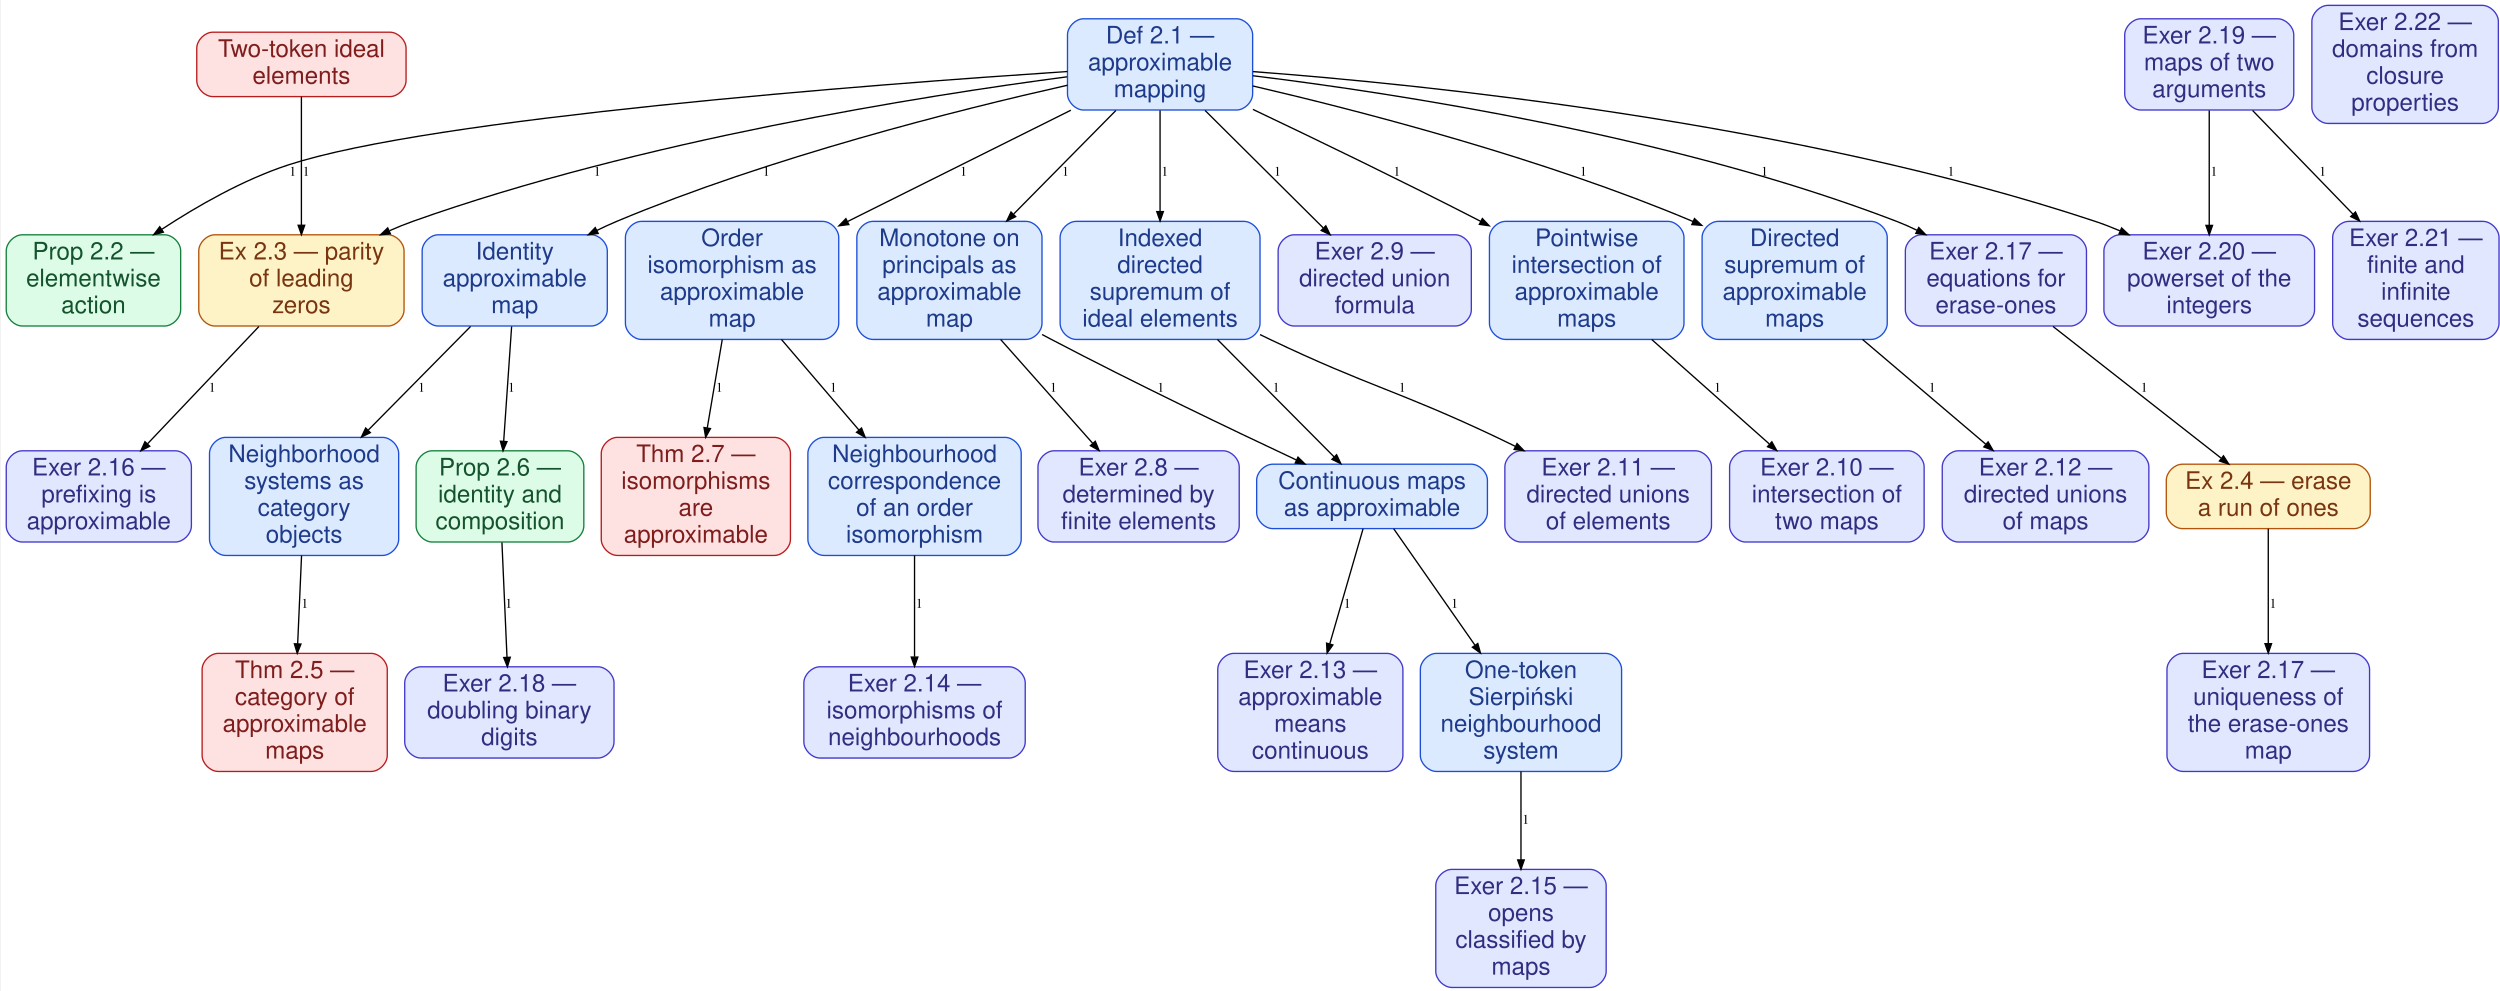
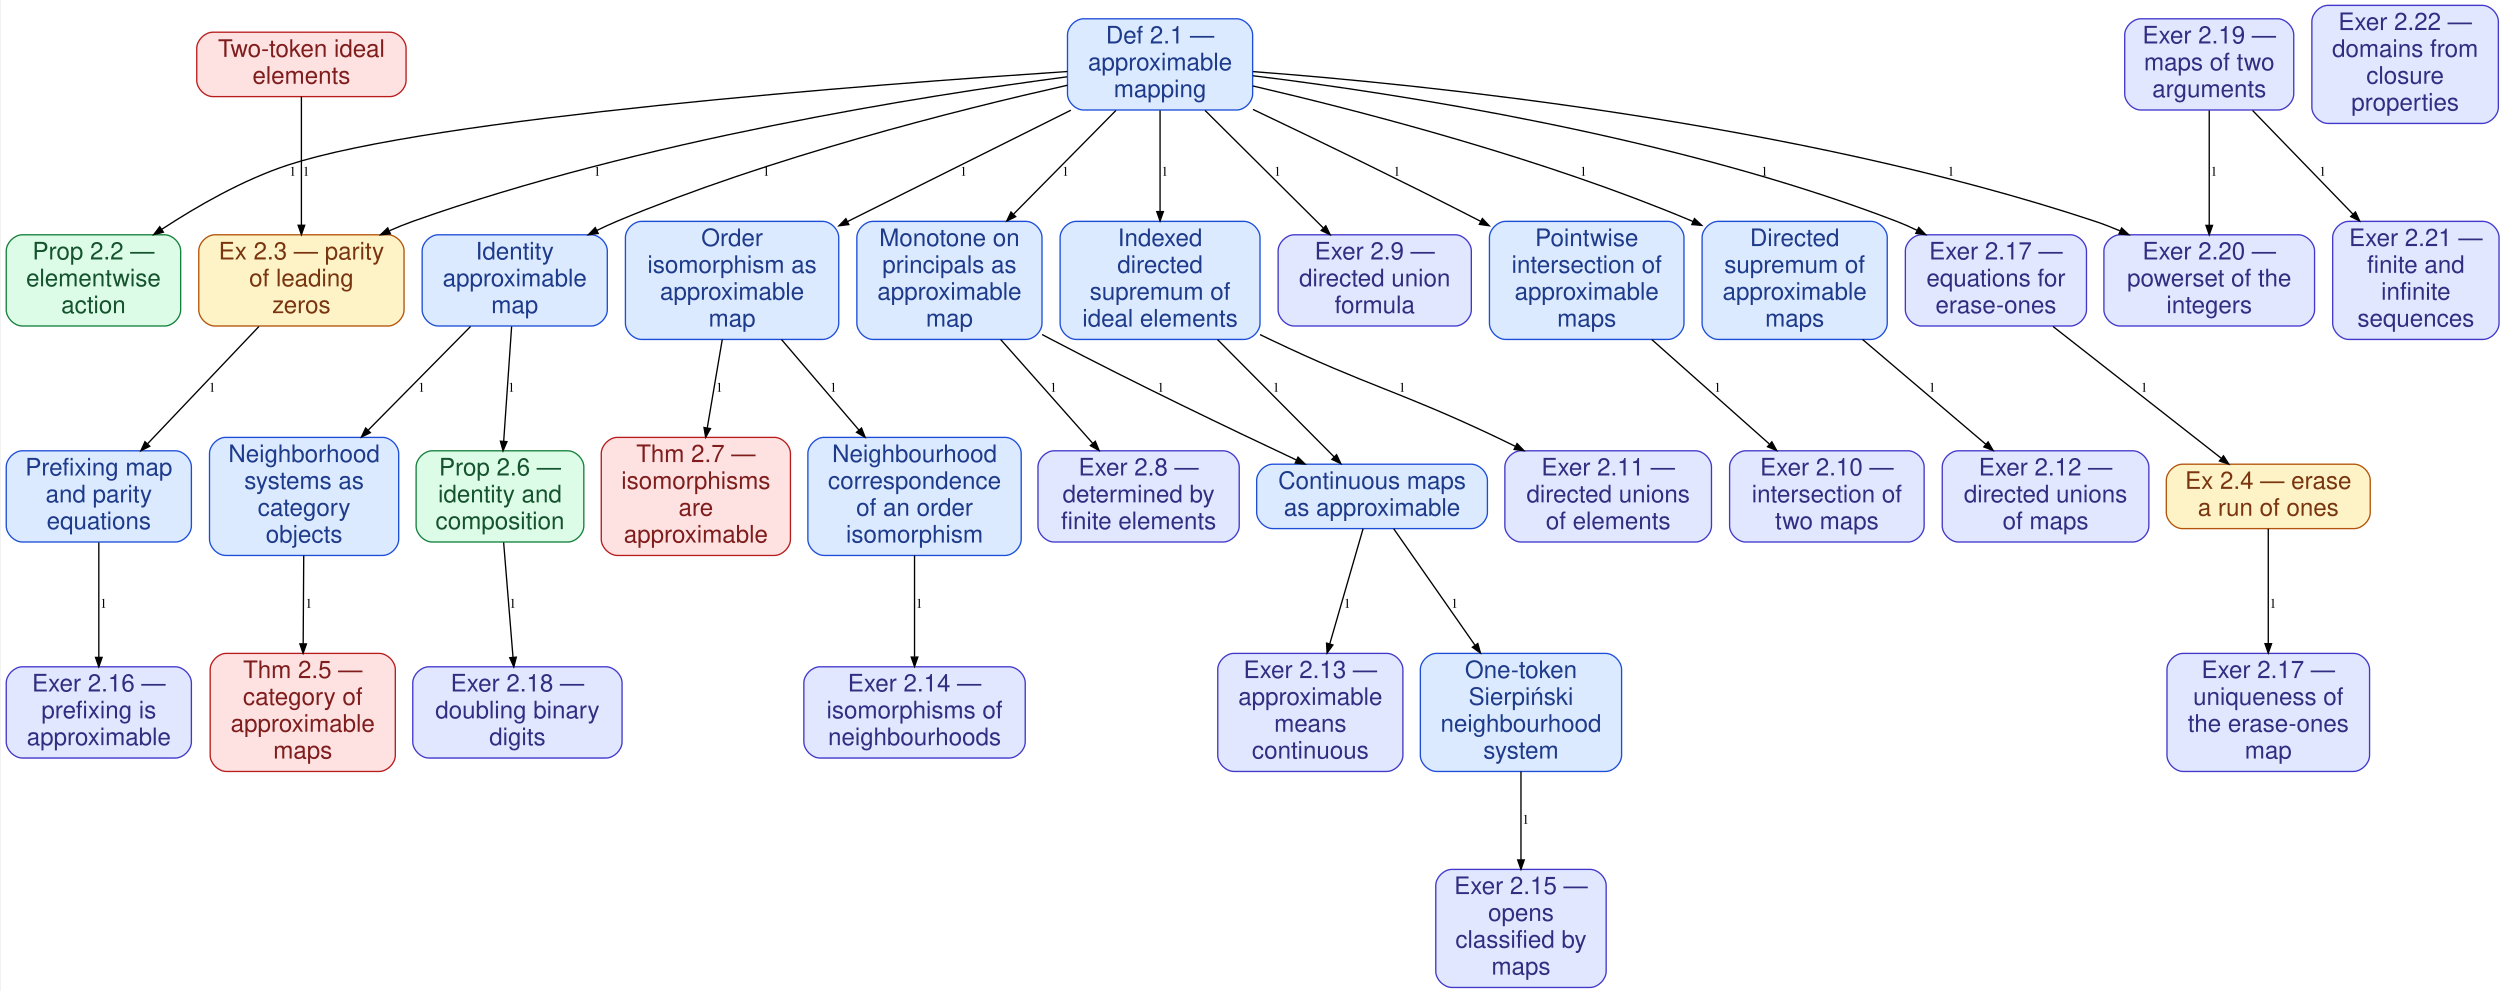
<svg xmlns="http://www.w3.org/2000/svg" width="540pt" height="214pt" viewBox="0.00 0.00 540.00 214.15">
  <g id="graph0" class="graph" transform="scale(0.29 0.29) rotate(0) translate(4 736)">
    <polygon fill="white" stroke="transparent" points="-4,4 -4,-736 1862,-736 1862,4 -4,4" />
    <g id="node1" class="node">
      <path fill="#dbeafe" stroke="#1d4ed8" d="M917,-722C917,-722 803,-722 803,-722 797,-722 791,-716 791,-710 791,-710 791,-666 791,-666 791,-660 797,-654 803,-654 803,-654 917,-654 917,-654 923,-654 929,-660 929,-666 929,-666 929,-710 929,-710 929,-716 923,-722 917,-722" />
      <text text-anchor="middle" x="860" y="-703.6" font-family="Helvetica,sans-Serif" font-size="18.00" fill="#1e3a8a">Def 2.1 —</text>
      <text text-anchor="middle" x="860" y="-683.6" font-family="Helvetica,sans-Serif" font-size="18.00" fill="#1e3a8a">approximable</text>
      <text text-anchor="middle" x="860" y="-663.6" font-family="Helvetica,sans-Serif" font-size="18.00" fill="#1e3a8a">mapping</text>
    </g>
    <g id="node2" class="node">
      <path fill="#dcfce7" stroke="#15803d" d="M118,-561C118,-561 12,-561 12,-561 6,-561 0,-555 0,-549 0,-549 0,-505 0,-505 0,-499 6,-493 12,-493 12,-493 118,-493 118,-493 124,-493 130,-499 130,-505 130,-505 130,-549 130,-549 130,-555 124,-561 118,-561" />
      <text text-anchor="middle" x="65" y="-542.6" font-family="Helvetica,sans-Serif" font-size="18.00" fill="#14532d">Prop 2.2 —</text>
      <text text-anchor="middle" x="65" y="-522.6" font-family="Helvetica,sans-Serif" font-size="18.00" fill="#14532d">elementwise</text>
      <text text-anchor="middle" x="65" y="-502.6" font-family="Helvetica,sans-Serif" font-size="18.00" fill="#14532d">action</text>
    </g>
    <g id="edge2" class="edge">
      <path fill="none" stroke="black" d="M790.92,-682.7C646.4,-673.12 316.68,-648.08 210,-613 176.63,-602.02 142.57,-582.57 115.86,-565.04" />
      <polygon fill="black" stroke="black" points="117.12,-562.94 109.93,-561.11 114.41,-567.02 117.12,-562.94" />
      <text text-anchor="middle" x="213.5" y="-605" font-family="Times,serif" font-size="10.00">1</text>
    </g>
    <g id="node4" class="node">
      <path fill="#fef3c7" stroke="#b45309" d="M284.5,-561C284.5,-561 155.5,-561 155.5,-561 149.5,-561 143.5,-555 143.5,-549 143.5,-549 143.5,-505 143.5,-505 143.5,-499 149.5,-493 155.5,-493 155.5,-493 284.5,-493 284.5,-493 290.5,-493 296.5,-499 296.5,-505 296.5,-505 296.5,-549 296.5,-549 296.5,-555 290.5,-561 284.5,-561" />
      <text text-anchor="middle" x="220" y="-542.6" font-family="Helvetica,sans-Serif" font-size="18.00" fill="#78350f">Ex 2.3 — parity</text>
      <text text-anchor="middle" x="220" y="-522.6" font-family="Helvetica,sans-Serif" font-size="18.00" fill="#78350f">of leading</text>
      <text text-anchor="middle" x="220" y="-502.6" font-family="Helvetica,sans-Serif" font-size="18.00" fill="#78350f">zeros</text>
    </g>
    <g id="edge1" class="edge">
      <path fill="none" stroke="black" d="M790.62,-678.74C683.6,-664.63 472.85,-631.4 303,-571 297.29,-568.97 291.47,-566.61 285.71,-564.07" />
      <polygon fill="black" stroke="black" points="286.36,-561.68 278.97,-561.01 284.33,-566.14 286.36,-561.68" />
      <text text-anchor="middle" x="440.5" y="-605" font-family="Times,serif" font-size="10.00">1</text>
    </g>
    <g id="node6" class="node">
      <path fill="#dbeafe" stroke="#1d4ed8" d="M436,-561C436,-561 322,-561 322,-561 316,-561 310,-555 310,-549 310,-549 310,-505 310,-505 310,-499 316,-493 322,-493 322,-493 436,-493 436,-493 442,-493 448,-499 448,-505 448,-505 448,-549 448,-549 448,-555 442,-561 436,-561" />
      <text text-anchor="middle" x="379" y="-542.6" font-family="Helvetica,sans-Serif" font-size="18.00" fill="#1e3a8a">Identity</text>
      <text text-anchor="middle" x="379" y="-522.6" font-family="Helvetica,sans-Serif" font-size="18.00" fill="#1e3a8a">approximable</text>
      <text text-anchor="middle" x="379" y="-502.6" font-family="Helvetica,sans-Serif" font-size="18.00" fill="#1e3a8a">map</text>
    </g>
    <g id="edge9" class="edge">
      <path fill="none" stroke="black" d="M790.97,-672.47C708.98,-654.03 569,-618.78 455,-571 450.08,-568.94 445.09,-566.63 440.12,-564.19" />
      <polygon fill="black" stroke="black" points="441.21,-561.99 433.86,-561.03 439,-566.37 441.21,-561.99" />
      <text text-anchor="middle" x="566.5" y="-605" font-family="Times,serif" font-size="10.00">1</text>
    </g>
    <g id="node10" class="node">
      <path fill="#dbeafe" stroke="#1d4ed8" d="M608.5,-571C608.5,-571 473.5,-571 473.5,-571 467.5,-571 461.5,-565 461.5,-559 461.5,-559 461.5,-495 461.5,-495 461.5,-489 467.5,-483 473.5,-483 473.5,-483 608.5,-483 608.5,-483 614.5,-483 620.5,-489 620.5,-495 620.5,-495 620.5,-559 620.5,-559 620.5,-565 614.5,-571 608.5,-571" />
      <text text-anchor="middle" x="541" y="-552.6" font-family="Helvetica,sans-Serif" font-size="18.00" fill="#1e3a8a">Order</text>
      <text text-anchor="middle" x="541" y="-532.6" font-family="Helvetica,sans-Serif" font-size="18.00" fill="#1e3a8a">isomorphism as</text>
      <text text-anchor="middle" x="541" y="-512.6" font-family="Helvetica,sans-Serif" font-size="18.00" fill="#1e3a8a">approximable</text>
      <text text-anchor="middle" x="541" y="-492.6" font-family="Helvetica,sans-Serif" font-size="18.00" fill="#1e3a8a">map</text>
    </g>
    <g id="edge10" class="edge">
      <path fill="none" stroke="black" d="M793.52,-653.86C745.17,-629.77 679.31,-596.94 626.97,-570.85" />
      <polygon fill="black" stroke="black" points="628.02,-568.63 620.66,-567.7 625.83,-573.02 628.02,-568.63" />
      <text text-anchor="middle" x="713.5" y="-605" font-family="Times,serif" font-size="10.00">1</text>
    </g>
    <g id="node12" class="node">
      <path fill="#dbeafe" stroke="#1d4ed8" d="M760,-571C760,-571 646,-571 646,-571 640,-571 634,-565 634,-559 634,-559 634,-495 634,-495 634,-489 640,-483 646,-483 646,-483 760,-483 760,-483 766,-483 772,-489 772,-495 772,-495 772,-559 772,-559 772,-565 766,-571 760,-571" />
      <text text-anchor="middle" x="703" y="-552.6" font-family="Helvetica,sans-Serif" font-size="18.00" fill="#1e3a8a">Monotone on</text>
      <text text-anchor="middle" x="703" y="-532.6" font-family="Helvetica,sans-Serif" font-size="18.00" fill="#1e3a8a">principals as</text>
      <text text-anchor="middle" x="703" y="-512.6" font-family="Helvetica,sans-Serif" font-size="18.00" fill="#1e3a8a">approximable</text>
      <text text-anchor="middle" x="703" y="-492.6" font-family="Helvetica,sans-Serif" font-size="18.00" fill="#1e3a8a">map</text>
    </g>
    <g id="edge11" class="edge">
      <path fill="none" stroke="black" d="M827.09,-653.67C805.01,-631.31 775.57,-601.49 750.91,-576.52" />
      <polygon fill="black" stroke="black" points="752.38,-574.52 745.72,-571.26 748.9,-577.97 752.38,-574.52" />
      <text text-anchor="middle" x="789.5" y="-605" font-family="Times,serif" font-size="10.00">1</text>
    </g>
    <g id="node14" class="node">
      <path fill="#e0e7ff" stroke="#4338ca" d="M1080,-561C1080,-561 960,-561 960,-561 954,-561 948,-555 948,-549 948,-549 948,-505 948,-505 948,-499 954,-493 960,-493 960,-493 1080,-493 1080,-493 1086,-493 1092,-499 1092,-505 1092,-505 1092,-549 1092,-549 1092,-555 1086,-561 1080,-561" />
      <text text-anchor="middle" x="1020" y="-542.6" font-family="Helvetica,sans-Serif" font-size="18.00" fill="#312e81">Exer 2.9 —</text>
      <text text-anchor="middle" x="1020" y="-522.6" font-family="Helvetica,sans-Serif" font-size="18.00" fill="#312e81">directed union</text>
      <text text-anchor="middle" x="1020" y="-502.6" font-family="Helvetica,sans-Serif" font-size="18.00" fill="#312e81">formula</text>
    </g>
    <g id="edge5" class="edge">
      <path fill="none" stroke="black" d="M893.54,-653.67C919.23,-628.14 954.69,-592.9 981.53,-566.23" />
      <polygon fill="black" stroke="black" points="983.54,-567.69 986.78,-561.02 980.09,-564.21 983.54,-567.69" />
      <text text-anchor="middle" x="947.5" y="-605" font-family="Times,serif" font-size="10.00">1</text>
    </g>
    <g id="node15" class="node">
      <path fill="#dbeafe" stroke="#1d4ed8" d="M1238.5,-571C1238.5,-571 1117.5,-571 1117.5,-571 1111.5,-571 1105.5,-565 1105.5,-559 1105.5,-559 1105.5,-495 1105.5,-495 1105.5,-489 1111.5,-483 1117.5,-483 1117.5,-483 1238.5,-483 1238.5,-483 1244.5,-483 1250.5,-489 1250.5,-495 1250.5,-495 1250.5,-559 1250.5,-559 1250.5,-565 1244.5,-571 1238.5,-571" />
      <text text-anchor="middle" x="1178" y="-552.6" font-family="Helvetica,sans-Serif" font-size="18.00" fill="#1e3a8a">Pointwise</text>
      <text text-anchor="middle" x="1178" y="-532.6" font-family="Helvetica,sans-Serif" font-size="18.00" fill="#1e3a8a">intersection of</text>
      <text text-anchor="middle" x="1178" y="-512.6" font-family="Helvetica,sans-Serif" font-size="18.00" fill="#1e3a8a">approximable</text>
      <text text-anchor="middle" x="1178" y="-492.6" font-family="Helvetica,sans-Serif" font-size="18.00" fill="#1e3a8a">maps</text>
    </g>
    <g id="edge6" class="edge">
      <path fill="none" stroke="black" d="M929.19,-654.47C977.14,-631.67 1042.3,-600.17 1099,-571 1099.13,-570.93 1099.26,-570.87 1099.39,-570.8" />
      <polygon fill="black" stroke="black" points="1100.23,-573.12 1105.32,-567.73 1097.98,-568.77 1100.23,-573.12" />
      <text text-anchor="middle" x="1036.5" y="-605" font-family="Times,serif" font-size="10.00">1</text>
    </g>
    <g id="node17" class="node">
      <path fill="#dbeafe" stroke="#1d4ed8" d="M922.5,-571C922.5,-571 797.5,-571 797.5,-571 791.5,-571 785.5,-565 785.5,-559 785.5,-559 785.5,-495 785.5,-495 785.5,-489 791.5,-483 797.5,-483 797.5,-483 922.5,-483 922.5,-483 928.5,-483 934.5,-489 934.5,-495 934.5,-495 934.5,-559 934.5,-559 934.5,-565 928.5,-571 922.5,-571" />
      <text text-anchor="middle" x="860" y="-552.6" font-family="Helvetica,sans-Serif" font-size="18.00" fill="#1e3a8a">Indexed</text>
      <text text-anchor="middle" x="860" y="-532.6" font-family="Helvetica,sans-Serif" font-size="18.00" fill="#1e3a8a">directed</text>
      <text text-anchor="middle" x="860" y="-512.6" font-family="Helvetica,sans-Serif" font-size="18.00" fill="#1e3a8a">supremum of</text>
      <text text-anchor="middle" x="860" y="-492.6" font-family="Helvetica,sans-Serif" font-size="18.00" fill="#1e3a8a">ideal elements</text>
    </g>
    <g id="edge8" class="edge">
      <path fill="none" stroke="black" d="M860,-653.67C860,-631.87 860,-602.99 860,-578.41" />
      <polygon fill="black" stroke="black" points="862.45,-578.26 860,-571.26 857.55,-578.26 862.45,-578.26" />
      <text text-anchor="middle" x="863.5" y="-605" font-family="Times,serif" font-size="10.00">1</text>
    </g>
    <g id="node19" class="node">
      <path fill="#dbeafe" stroke="#1d4ed8" d="M1390,-571C1390,-571 1276,-571 1276,-571 1270,-571 1264,-565 1264,-559 1264,-559 1264,-495 1264,-495 1264,-489 1270,-483 1276,-483 1276,-483 1390,-483 1390,-483 1396,-483 1402,-489 1402,-495 1402,-495 1402,-559 1402,-559 1402,-565 1396,-571 1390,-571" />
      <text text-anchor="middle" x="1333" y="-552.6" font-family="Helvetica,sans-Serif" font-size="18.00" fill="#1e3a8a">Directed</text>
      <text text-anchor="middle" x="1333" y="-532.6" font-family="Helvetica,sans-Serif" font-size="18.00" fill="#1e3a8a">supremum of</text>
      <text text-anchor="middle" x="1333" y="-512.6" font-family="Helvetica,sans-Serif" font-size="18.00" fill="#1e3a8a">approximable</text>
      <text text-anchor="middle" x="1333" y="-492.6" font-family="Helvetica,sans-Serif" font-size="18.00" fill="#1e3a8a">maps</text>
    </g>
    <g id="edge7" class="edge">
      <path fill="none" stroke="black" d="M929.09,-671.94C1009.62,-653.22 1145.87,-617.93 1257,-571 1257.14,-570.94 1257.28,-570.88 1257.42,-570.82" />
      <polygon fill="black" stroke="black" points="1258.33,-573.1 1263.75,-568.03 1256.35,-568.62 1258.33,-573.1" />
      <text text-anchor="middle" x="1175.5" y="-605" font-family="Times,serif" font-size="10.00">1</text>
    </g>
-     <g id="node28" class="node">
+     <g id="node29" class="node">
      <path fill="#e0e7ff" stroke="#4338ca" d="M1538.5,-561C1538.5,-561 1427.5,-561 1427.5,-561 1421.5,-561 1415.5,-555 1415.5,-549 1415.5,-549 1415.5,-505 1415.5,-505 1415.5,-499 1421.5,-493 1427.5,-493 1427.5,-493 1538.5,-493 1538.5,-493 1544.5,-493 1550.5,-499 1550.5,-505 1550.5,-505 1550.5,-549 1550.5,-549 1550.5,-555 1544.5,-561 1538.5,-561" />
      <text text-anchor="middle" x="1483" y="-542.6" font-family="Helvetica,sans-Serif" font-size="18.00" fill="#312e81">Exer 2.17 —</text>
      <text text-anchor="middle" x="1483" y="-522.6" font-family="Helvetica,sans-Serif" font-size="18.00" fill="#312e81">equations for</text>
      <text text-anchor="middle" x="1483" y="-502.6" font-family="Helvetica,sans-Serif" font-size="18.00" fill="#312e81">erase-ones</text>
    </g>
    <g id="edge3" class="edge">
      <path fill="none" stroke="black" d="M929.18,-679.54C1035.28,-666.53 1243.3,-634.76 1409,-571 1414.07,-569.05 1419.2,-566.78 1424.27,-564.32" />
      <polygon fill="black" stroke="black" points="1425.5,-566.44 1430.66,-561.11 1423.3,-562.07 1425.5,-566.44" />
      <text text-anchor="middle" x="1310.5" y="-605" font-family="Times,serif" font-size="10.00">1</text>
    </g>
-     <g id="node32" class="node">
+     <g id="node33" class="node">
      <path fill="#e0e7ff" stroke="#4338ca" d="M1708.5,-561C1708.5,-561 1575.5,-561 1575.5,-561 1569.5,-561 1563.5,-555 1563.5,-549 1563.5,-549 1563.5,-505 1563.5,-505 1563.5,-499 1569.5,-493 1575.5,-493 1575.5,-493 1708.5,-493 1708.5,-493 1714.5,-493 1720.5,-499 1720.5,-505 1720.5,-505 1720.5,-549 1720.5,-549 1720.5,-555 1714.5,-561 1708.5,-561" />
      <text text-anchor="middle" x="1642" y="-542.6" font-family="Helvetica,sans-Serif" font-size="18.00" fill="#312e81">Exer 2.20 —</text>
      <text text-anchor="middle" x="1642" y="-522.6" font-family="Helvetica,sans-Serif" font-size="18.00" fill="#312e81">powerset of the</text>
      <text text-anchor="middle" x="1642" y="-502.6" font-family="Helvetica,sans-Serif" font-size="18.00" fill="#312e81">integers</text>
    </g>
    <g id="edge4" class="edge">
      <path fill="none" stroke="black" d="M929.23,-682.63C1056.46,-673.05 1334.8,-644.83 1557,-571 1563.11,-568.97 1569.32,-566.56 1575.47,-563.94" />
      <polygon fill="black" stroke="black" points="1576.69,-566.08 1582.11,-561.02 1574.72,-561.6 1576.69,-566.08" />
      <text text-anchor="middle" x="1449.5" y="-605" font-family="Times,serif" font-size="10.00">1</text>
    </g>
    <g id="node3" class="node">
      <path fill="#fee2e2" stroke="#b91c1c" d="M286,-712C286,-712 154,-712 154,-712 148,-712 142,-706 142,-700 142,-700 142,-676 142,-676 142,-670 148,-664 154,-664 154,-664 286,-664 286,-664 292,-664 298,-670 298,-676 298,-676 298,-700 298,-700 298,-706 292,-712 286,-712" />
      <text text-anchor="middle" x="220" y="-693.6" font-family="Helvetica,sans-Serif" font-size="18.00" fill="#7f1d1d">Two-token ideal</text>
      <text text-anchor="middle" x="220" y="-673.6" font-family="Helvetica,sans-Serif" font-size="18.00" fill="#7f1d1d">elements</text>
    </g>
    <g id="edge17" class="edge">
      <path fill="none" stroke="black" d="M220,-663.88C220,-638.84 220,-598.43 220,-568.18" />
      <polygon fill="black" stroke="black" points="222.45,-568.11 220,-561.11 217.55,-568.11 222.45,-568.11" />
      <text text-anchor="middle" x="223.5" y="-605" font-family="Times,serif" font-size="10.00">1</text>
    </g>
    <g id="node27" class="node">
-       <path fill="#e0e7ff" stroke="#4338ca" d="M126,-400C126,-400 12,-400 12,-400 6,-400 0,-394 0,-388 0,-388 0,-344 0,-344 0,-338 6,-332 12,-332 12,-332 126,-332 126,-332 132,-332 138,-338 138,-344 138,-344 138,-388 138,-388 138,-394 132,-400 126,-400" />
-       <text text-anchor="middle" x="69" y="-381.6" font-family="Helvetica,sans-Serif" font-size="18.00" fill="#312e81">Exer 2.16 —</text>
-       <text text-anchor="middle" x="69" y="-361.6" font-family="Helvetica,sans-Serif" font-size="18.00" fill="#312e81">prefixing is</text>
-       <text text-anchor="middle" x="69" y="-341.6" font-family="Helvetica,sans-Serif" font-size="18.00" fill="#312e81">approximable</text>
+       <path fill="#dbeafe" stroke="#1d4ed8" d="M126,-400C126,-400 12,-400 12,-400 6,-400 0,-394 0,-388 0,-388 0,-344 0,-344 0,-338 6,-332 12,-332 12,-332 126,-332 126,-332 132,-332 138,-338 138,-344 138,-344 138,-388 138,-388 138,-394 132,-400 126,-400" />
+       <text text-anchor="middle" x="69" y="-381.6" font-family="Helvetica,sans-Serif" font-size="18.00" fill="#1e3a8a">Prefixing map</text>
+       <text text-anchor="middle" x="69" y="-361.6" font-family="Helvetica,sans-Serif" font-size="18.00" fill="#1e3a8a">and parity</text>
+       <text text-anchor="middle" x="69" y="-341.6" font-family="Helvetica,sans-Serif" font-size="18.00" fill="#1e3a8a">equations</text>
    </g>
    <g id="edge13" class="edge">
      <path fill="none" stroke="black" d="M188.35,-492.67C164.1,-467.14 130.63,-431.9 105.31,-405.23" />
      <polygon fill="black" stroke="black" points="106.95,-403.4 100.35,-400.02 103.4,-406.78 106.95,-403.4" />
      <text text-anchor="middle" x="153.5" y="-444" font-family="Times,serif" font-size="10.00">1</text>
    </g>
    <g id="node5" class="node">
      <path fill="#fef3c7" stroke="#b45309" d="M1750,-390C1750,-390 1622,-390 1622,-390 1616,-390 1610,-384 1610,-378 1610,-378 1610,-354 1610,-354 1610,-348 1616,-342 1622,-342 1622,-342 1750,-342 1750,-342 1756,-342 1762,-348 1762,-354 1762,-354 1762,-378 1762,-378 1762,-384 1756,-390 1750,-390" />
      <text text-anchor="middle" x="1686" y="-371.6" font-family="Helvetica,sans-Serif" font-size="18.00" fill="#78350f">Ex 2.4 — erase</text>
      <text text-anchor="middle" x="1686" y="-351.6" font-family="Helvetica,sans-Serif" font-size="18.00" fill="#78350f">a run of ones</text>
    </g>
-     <g id="node29" class="node">
+     <g id="node30" class="node">
      <path fill="#e0e7ff" stroke="#4338ca" d="M1749.5,-249C1749.5,-249 1622.5,-249 1622.5,-249 1616.5,-249 1610.5,-243 1610.5,-237 1610.5,-237 1610.5,-173 1610.5,-173 1610.5,-167 1616.5,-161 1622.5,-161 1622.5,-161 1749.5,-161 1749.5,-161 1755.5,-161 1761.5,-167 1761.5,-173 1761.5,-173 1761.5,-237 1761.5,-237 1761.5,-243 1755.5,-249 1749.5,-249" />
      <text text-anchor="middle" x="1686" y="-230.6" font-family="Helvetica,sans-Serif" font-size="18.00" fill="#312e81">Exer 2.17 —</text>
      <text text-anchor="middle" x="1686" y="-210.6" font-family="Helvetica,sans-Serif" font-size="18.00" fill="#312e81">uniqueness of</text>
      <text text-anchor="middle" x="1686" y="-190.6" font-family="Helvetica,sans-Serif" font-size="18.00" fill="#312e81">the erase-ones</text>
      <text text-anchor="middle" x="1686" y="-170.6" font-family="Helvetica,sans-Serif" font-size="18.00" fill="#312e81">map</text>
    </g>
    <g id="edge14" class="edge">
      <path fill="none" stroke="black" d="M1686,-341.88C1686,-319.57 1686,-285.05 1686,-256.39" />
      <polygon fill="black" stroke="black" points="1688.45,-256.24 1686,-249.24 1683.55,-256.24 1688.45,-256.24" />
      <text text-anchor="middle" x="1689.5" y="-283" font-family="Times,serif" font-size="10.00">1</text>
    </g>
    <g id="node7" class="node">
      <path fill="#dbeafe" stroke="#1d4ed8" d="M280.5,-410C280.5,-410 163.5,-410 163.5,-410 157.5,-410 151.5,-404 151.5,-398 151.5,-398 151.5,-334 151.5,-334 151.5,-328 157.5,-322 163.5,-322 163.5,-322 280.5,-322 280.5,-322 286.5,-322 292.5,-328 292.5,-334 292.5,-334 292.5,-398 292.5,-398 292.5,-404 286.5,-410 280.5,-410" />
      <text text-anchor="middle" x="222" y="-391.6" font-family="Helvetica,sans-Serif" font-size="18.00" fill="#1e3a8a">Neighborhood</text>
      <text text-anchor="middle" x="222" y="-371.6" font-family="Helvetica,sans-Serif" font-size="18.00" fill="#1e3a8a">systems as</text>
      <text text-anchor="middle" x="222" y="-351.6" font-family="Helvetica,sans-Serif" font-size="18.00" fill="#1e3a8a">category</text>
      <text text-anchor="middle" x="222" y="-331.6" font-family="Helvetica,sans-Serif" font-size="18.00" fill="#1e3a8a">objects</text>
    </g>
    <g id="edge25" class="edge">
      <path fill="none" stroke="black" d="M346.09,-492.67C324.01,-470.31 294.57,-440.49 269.91,-415.52" />
      <polygon fill="black" stroke="black" points="271.38,-413.52 264.72,-410.26 267.9,-416.97 271.38,-413.52" />
      <text text-anchor="middle" x="309.5" y="-444" font-family="Times,serif" font-size="10.00">1</text>
    </g>
    <g id="node9" class="node">
      <path fill="#dcfce7" stroke="#15803d" d="M418.5,-400C418.5,-400 317.5,-400 317.5,-400 311.5,-400 305.5,-394 305.5,-388 305.5,-388 305.5,-344 305.5,-344 305.5,-338 311.5,-332 317.5,-332 317.5,-332 418.5,-332 418.5,-332 424.5,-332 430.5,-338 430.5,-344 430.5,-344 430.5,-388 430.5,-388 430.5,-394 424.5,-400 418.5,-400" />
      <text text-anchor="middle" x="368" y="-381.6" font-family="Helvetica,sans-Serif" font-size="18.00" fill="#14532d">Prop 2.6 —</text>
      <text text-anchor="middle" x="368" y="-361.6" font-family="Helvetica,sans-Serif" font-size="18.00" fill="#14532d">identity and</text>
      <text text-anchor="middle" x="368" y="-341.6" font-family="Helvetica,sans-Serif" font-size="18.00" fill="#14532d">composition</text>
    </g>
    <g id="edge26" class="edge">
      <path fill="none" stroke="black" d="M376.69,-492.67C374.97,-467.78 372.61,-433.65 370.78,-407.25" />
      <polygon fill="black" stroke="black" points="373.21,-406.83 370.28,-400.02 368.32,-407.17 373.21,-406.83" />
      <text text-anchor="middle" x="376.5" y="-444" font-family="Times,serif" font-size="10.00">1</text>
    </g>
    <g id="node8" class="node">
-       <path fill="#fee2e2" stroke="#b91c1c" d="M272,-249C272,-249 158,-249 158,-249 152,-249 146,-243 146,-237 146,-237 146,-173 146,-173 146,-167 152,-161 158,-161 158,-161 272,-161 272,-161 278,-161 284,-167 284,-173 284,-173 284,-237 284,-237 284,-243 278,-249 272,-249" />
-       <text text-anchor="middle" x="215" y="-230.6" font-family="Helvetica,sans-Serif" font-size="18.00" fill="#7f1d1d">Thm 2.5 —</text>
-       <text text-anchor="middle" x="215" y="-210.6" font-family="Helvetica,sans-Serif" font-size="18.00" fill="#7f1d1d">category of</text>
-       <text text-anchor="middle" x="215" y="-190.6" font-family="Helvetica,sans-Serif" font-size="18.00" fill="#7f1d1d">approximable</text>
-       <text text-anchor="middle" x="215" y="-170.6" font-family="Helvetica,sans-Serif" font-size="18.00" fill="#7f1d1d">maps</text>
+       <path fill="#fee2e2" stroke="#b91c1c" d="M278,-249C278,-249 164,-249 164,-249 158,-249 152,-243 152,-237 152,-237 152,-173 152,-173 152,-167 158,-161 164,-161 164,-161 278,-161 278,-161 284,-161 290,-167 290,-173 290,-173 290,-237 290,-237 290,-243 284,-249 278,-249" />
+       <text text-anchor="middle" x="221" y="-230.6" font-family="Helvetica,sans-Serif" font-size="18.00" fill="#7f1d1d">Thm 2.5 —</text>
+       <text text-anchor="middle" x="221" y="-210.6" font-family="Helvetica,sans-Serif" font-size="18.00" fill="#7f1d1d">category of</text>
+       <text text-anchor="middle" x="221" y="-190.6" font-family="Helvetica,sans-Serif" font-size="18.00" fill="#7f1d1d">approximable</text>
+       <text text-anchor="middle" x="221" y="-170.6" font-family="Helvetica,sans-Serif" font-size="18.00" fill="#7f1d1d">maps</text>
    </g>
    <g id="edge12" class="edge">
-       <path fill="none" stroke="black" d="M220.11,-321.97C219.21,-301.65 218.14,-277.26 217.21,-256.1" />
-       <polygon fill="black" stroke="black" points="219.65,-255.95 216.9,-249.06 214.76,-256.16 219.65,-255.95" />
-       <text text-anchor="middle" x="222.5" y="-283" font-family="Times,serif" font-size="10.00">1</text>
-     </g>
-     <g id="node30" class="node">
-       <path fill="#e0e7ff" stroke="#4338ca" d="M441,-239C441,-239 309,-239 309,-239 303,-239 297,-233 297,-227 297,-227 297,-183 297,-183 297,-177 303,-171 309,-171 309,-171 441,-171 441,-171 447,-171 453,-177 453,-183 453,-183 453,-227 453,-227 453,-233 447,-239 441,-239" />
-       <text text-anchor="middle" x="375" y="-220.6" font-family="Helvetica,sans-Serif" font-size="18.00" fill="#312e81">Exer 2.18 —</text>
-       <text text-anchor="middle" x="375" y="-200.6" font-family="Helvetica,sans-Serif" font-size="18.00" fill="#312e81">doubling binary</text>
-       <text text-anchor="middle" x="375" y="-180.6" font-family="Helvetica,sans-Serif" font-size="18.00" fill="#312e81">digits</text>
+       <path fill="none" stroke="black" d="M221.73,-321.97C221.6,-301.65 221.45,-277.26 221.32,-256.1" />
+       <polygon fill="black" stroke="black" points="223.76,-256.05 221.27,-249.06 218.87,-256.08 223.76,-256.05" />
+       <text text-anchor="middle" x="225.5" y="-283" font-family="Times,serif" font-size="10.00">1</text>
+     </g>
+     <g id="node31" class="node">
+       <path fill="#e0e7ff" stroke="#4338ca" d="M447,-239C447,-239 315,-239 315,-239 309,-239 303,-233 303,-227 303,-227 303,-183 303,-183 303,-177 309,-171 315,-171 315,-171 447,-171 447,-171 453,-171 459,-177 459,-183 459,-183 459,-227 459,-227 459,-233 453,-239 447,-239" />
+       <text text-anchor="middle" x="381" y="-220.6" font-family="Helvetica,sans-Serif" font-size="18.00" fill="#312e81">Exer 2.18 —</text>
+       <text text-anchor="middle" x="381" y="-200.6" font-family="Helvetica,sans-Serif" font-size="18.00" fill="#312e81">doubling binary</text>
+       <text text-anchor="middle" x="381" y="-180.6" font-family="Helvetica,sans-Serif" font-size="18.00" fill="#312e81">digits</text>
    </g>
    <g id="edge16" class="edge">
-       <path fill="none" stroke="black" d="M369.47,-331.67C370.56,-306.78 372.07,-272.65 373.23,-246.25" />
-       <polygon fill="black" stroke="black" points="375.69,-246.12 373.55,-239.02 370.79,-245.9 375.69,-246.12" />
-       <text text-anchor="middle" x="374.5" y="-283" font-family="Times,serif" font-size="10.00">1</text>
+       <path fill="none" stroke="black" d="M370.73,-331.67C372.76,-306.78 375.55,-272.65 377.71,-246.25" />
+       <polygon fill="black" stroke="black" points="380.17,-246.19 378.3,-239.02 375.29,-245.79 380.17,-246.19" />
+       <text text-anchor="middle" x="377.5" y="-283" font-family="Times,serif" font-size="10.00">1</text>
    </g>
    <g id="node11" class="node">
      <path fill="#fee2e2" stroke="#b91c1c" d="M572.5,-410C572.5,-410 455.5,-410 455.5,-410 449.5,-410 443.5,-404 443.5,-398 443.5,-398 443.5,-334 443.5,-334 443.5,-328 449.5,-322 455.5,-322 455.5,-322 572.5,-322 572.5,-322 578.5,-322 584.5,-328 584.5,-334 584.5,-334 584.5,-398 584.5,-398 584.5,-404 578.5,-410 572.5,-410" />
      <text text-anchor="middle" x="514" y="-391.6" font-family="Helvetica,sans-Serif" font-size="18.00" fill="#7f1d1d">Thm 2.7 —</text>
      <text text-anchor="middle" x="514" y="-371.6" font-family="Helvetica,sans-Serif" font-size="18.00" fill="#7f1d1d">isomorphisms</text>
      <text text-anchor="middle" x="514" y="-351.6" font-family="Helvetica,sans-Serif" font-size="18.00" fill="#7f1d1d">are</text>
      <text text-anchor="middle" x="514" y="-331.6" font-family="Helvetica,sans-Serif" font-size="18.00" fill="#7f1d1d">approximable</text>
    </g>
    <g id="edge29" class="edge">
      <path fill="none" stroke="black" d="M533.69,-482.97C530.24,-462.65 526.1,-438.26 522.51,-417.1" />
      <polygon fill="black" stroke="black" points="524.9,-416.55 521.31,-410.06 520.07,-417.37 524.9,-416.55" />
      <text text-anchor="middle" x="531.5" y="-444" font-family="Times,serif" font-size="10.00">1</text>
    </g>
    <g id="node23" class="node">
      <path fill="#dbeafe" stroke="#1d4ed8" d="M744.5,-410C744.5,-410 609.5,-410 609.5,-410 603.5,-410 597.5,-404 597.5,-398 597.5,-398 597.5,-334 597.5,-334 597.5,-328 603.5,-322 609.5,-322 609.5,-322 744.5,-322 744.5,-322 750.5,-322 756.5,-328 756.5,-334 756.5,-334 756.5,-398 756.5,-398 756.5,-404 750.5,-410 744.5,-410" />
      <text text-anchor="middle" x="677" y="-391.6" font-family="Helvetica,sans-Serif" font-size="18.00" fill="#1e3a8a">Neighbourhood</text>
      <text text-anchor="middle" x="677" y="-371.6" font-family="Helvetica,sans-Serif" font-size="18.00" fill="#1e3a8a">correspondence</text>
      <text text-anchor="middle" x="677" y="-351.6" font-family="Helvetica,sans-Serif" font-size="18.00" fill="#1e3a8a">of an order</text>
      <text text-anchor="middle" x="677" y="-331.6" font-family="Helvetica,sans-Serif" font-size="18.00" fill="#1e3a8a">isomorphism</text>
    </g>
    <g id="edge30" class="edge">
      <path fill="none" stroke="black" d="M577.8,-482.97C595.64,-462.12 617.14,-436.98 635.56,-415.45" />
      <polygon fill="black" stroke="black" points="637.48,-416.97 640.17,-410.06 633.76,-413.79 637.48,-416.97" />
      <text text-anchor="middle" x="616.5" y="-444" font-family="Times,serif" font-size="10.00">1</text>
    </g>
    <g id="node13" class="node">
      <path fill="#e0e7ff" stroke="#4338ca" d="M907,-400C907,-400 781,-400 781,-400 775,-400 769,-394 769,-388 769,-388 769,-344 769,-344 769,-338 775,-332 781,-332 781,-332 907,-332 907,-332 913,-332 919,-338 919,-344 919,-344 919,-388 919,-388 919,-394 913,-400 907,-400" />
      <text text-anchor="middle" x="844" y="-381.6" font-family="Helvetica,sans-Serif" font-size="18.00" fill="#312e81">Exer 2.8 —</text>
      <text text-anchor="middle" x="844" y="-361.6" font-family="Helvetica,sans-Serif" font-size="18.00" fill="#312e81">determined by</text>
      <text text-anchor="middle" x="844" y="-341.6" font-family="Helvetica,sans-Serif" font-size="18.00" fill="#312e81">finite elements</text>
    </g>
    <g id="edge31" class="edge">
      <path fill="none" stroke="black" d="M741.16,-482.97C762.52,-458.88 788.95,-429.07 809.67,-405.71" />
      <polygon fill="black" stroke="black" points="811.72,-407.09 814.54,-400.23 808.06,-403.84 811.72,-407.09" />
      <text text-anchor="middle" x="780.5" y="-444" font-family="Times,serif" font-size="10.00">1</text>
    </g>
    <g id="node21" class="node">
      <path fill="#dbeafe" stroke="#1d4ed8" d="M1092,-390C1092,-390 944,-390 944,-390 938,-390 932,-384 932,-378 932,-378 932,-354 932,-354 932,-348 938,-342 944,-342 944,-342 1092,-342 1092,-342 1098,-342 1104,-348 1104,-354 1104,-354 1104,-378 1104,-378 1104,-384 1098,-390 1092,-390" />
      <text text-anchor="middle" x="1018" y="-371.6" font-family="Helvetica,sans-Serif" font-size="18.00" fill="#1e3a8a">Continuous maps</text>
      <text text-anchor="middle" x="1018" y="-351.6" font-family="Helvetica,sans-Serif" font-size="18.00" fill="#1e3a8a">as approximable</text>
    </g>
    <g id="edge32" class="edge">
      <path fill="none" stroke="black" d="M772.07,-486.68C774.4,-485.43 776.72,-484.2 779,-483 840.75,-450.59 912.94,-415.99 961.69,-393.1" />
      <polygon fill="black" stroke="black" points="962.81,-395.28 968.11,-390.09 960.73,-390.85 962.81,-395.28" />
      <text text-anchor="middle" x="860.5" y="-444" font-family="Times,serif" font-size="10.00">1</text>
    </g>
    <g id="node16" class="node">
      <path fill="#e0e7ff" stroke="#4338ca" d="M1417.5,-400C1417.5,-400 1296.5,-400 1296.5,-400 1290.5,-400 1284.5,-394 1284.5,-388 1284.5,-388 1284.5,-344 1284.5,-344 1284.5,-338 1290.5,-332 1296.5,-332 1296.5,-332 1417.5,-332 1417.5,-332 1423.5,-332 1429.5,-338 1429.5,-344 1429.5,-344 1429.5,-388 1429.5,-388 1429.5,-394 1423.5,-400 1417.5,-400" />
      <text text-anchor="middle" x="1357" y="-381.6" font-family="Helvetica,sans-Serif" font-size="18.00" fill="#312e81">Exer 2.10 —</text>
      <text text-anchor="middle" x="1357" y="-361.6" font-family="Helvetica,sans-Serif" font-size="18.00" fill="#312e81">intersection of</text>
      <text text-anchor="middle" x="1357" y="-341.6" font-family="Helvetica,sans-Serif" font-size="18.00" fill="#312e81">two maps</text>
    </g>
    <g id="edge21" class="edge">
      <path fill="none" stroke="black" d="M1226.44,-482.97C1253.8,-458.67 1287.68,-428.57 1314.08,-405.12" />
      <polygon fill="black" stroke="black" points="1315.99,-406.71 1319.59,-400.23 1312.73,-403.04 1315.99,-406.71" />
      <text text-anchor="middle" x="1275.5" y="-444" font-family="Times,serif" font-size="10.00">1</text>
    </g>
    <g id="node18" class="node">
      <path fill="#e0e7ff" stroke="#4338ca" d="M1259,-400C1259,-400 1129,-400 1129,-400 1123,-400 1117,-394 1117,-388 1117,-388 1117,-344 1117,-344 1117,-338 1123,-332 1129,-332 1129,-332 1259,-332 1259,-332 1265,-332 1271,-338 1271,-344 1271,-344 1271,-388 1271,-388 1271,-394 1265,-400 1259,-400" />
      <text text-anchor="middle" x="1194" y="-381.6" font-family="Helvetica,sans-Serif" font-size="18.00" fill="#312e81">Exer 2.11 —</text>
      <text text-anchor="middle" x="1194" y="-361.6" font-family="Helvetica,sans-Serif" font-size="18.00" fill="#312e81">directed unions</text>
      <text text-anchor="middle" x="1194" y="-341.6" font-family="Helvetica,sans-Serif" font-size="18.00" fill="#312e81">of elements</text>
    </g>
    <g id="edge23" class="edge">
      <path fill="none" stroke="black" d="M934.51,-486.62C937.03,-485.39 939.53,-484.18 942,-483 1015.84,-447.75 1037.07,-445.06 1111,-410 1115.54,-407.85 1120.19,-405.59 1124.86,-403.28" />
      <polygon fill="black" stroke="black" points="1126.07,-405.42 1131.24,-400.1 1123.88,-401.03 1126.07,-405.42" />
      <text text-anchor="middle" x="1040.5" y="-444" font-family="Times,serif" font-size="10.00">1</text>
    </g>
    <g id="edge24" class="edge">
      <path fill="none" stroke="black" d="M902.76,-482.97C930.4,-455.15 965.61,-419.73 989.79,-395.39" />
      <polygon fill="black" stroke="black" points="991.58,-397.07 994.77,-390.37 988.1,-393.61 991.58,-397.07" />
      <text text-anchor="middle" x="946.5" y="-444" font-family="Times,serif" font-size="10.00">1</text>
    </g>
    <g id="node20" class="node">
      <path fill="#e0e7ff" stroke="#4338ca" d="M1585,-400C1585,-400 1455,-400 1455,-400 1449,-400 1443,-394 1443,-388 1443,-388 1443,-344 1443,-344 1443,-338 1449,-332 1455,-332 1455,-332 1585,-332 1585,-332 1591,-332 1597,-338 1597,-344 1597,-344 1597,-388 1597,-388 1597,-394 1591,-400 1585,-400" />
      <text text-anchor="middle" x="1520" y="-381.6" font-family="Helvetica,sans-Serif" font-size="18.00" fill="#312e81">Exer 2.12 —</text>
      <text text-anchor="middle" x="1520" y="-361.6" font-family="Helvetica,sans-Serif" font-size="18.00" fill="#312e81">directed unions</text>
      <text text-anchor="middle" x="1520" y="-341.6" font-family="Helvetica,sans-Serif" font-size="18.00" fill="#312e81">of maps</text>
    </g>
    <g id="edge22" class="edge">
      <path fill="none" stroke="black" d="M1383.6,-482.97C1412.3,-458.57 1447.88,-428.32 1475.51,-404.83" />
      <polygon fill="black" stroke="black" points="1477.18,-406.63 1480.92,-400.23 1474,-402.89 1477.18,-406.63" />
      <text text-anchor="middle" x="1435.5" y="-444" font-family="Times,serif" font-size="10.00">1</text>
    </g>
    <g id="node22" class="node">
      <path fill="#e0e7ff" stroke="#4338ca" d="M1029,-249C1029,-249 915,-249 915,-249 909,-249 903,-243 903,-237 903,-237 903,-173 903,-173 903,-167 909,-161 915,-161 915,-161 1029,-161 1029,-161 1035,-161 1041,-167 1041,-173 1041,-173 1041,-237 1041,-237 1041,-243 1035,-249 1029,-249" />
      <text text-anchor="middle" x="972" y="-230.6" font-family="Helvetica,sans-Serif" font-size="18.00" fill="#312e81">Exer 2.13 —</text>
      <text text-anchor="middle" x="972" y="-210.6" font-family="Helvetica,sans-Serif" font-size="18.00" fill="#312e81">approximable</text>
      <text text-anchor="middle" x="972" y="-190.6" font-family="Helvetica,sans-Serif" font-size="18.00" fill="#312e81">means</text>
      <text text-anchor="middle" x="972" y="-170.6" font-family="Helvetica,sans-Serif" font-size="18.00" fill="#312e81">continuous</text>
    </g>
    <g id="edge28" class="edge">
      <path fill="none" stroke="black" d="M1011.31,-341.88C1004.83,-319.47 994.79,-284.76 986.47,-256.03" />
      <polygon fill="black" stroke="black" points="988.81,-255.28 984.51,-249.24 984.1,-256.65 988.81,-255.28" />
      <text text-anchor="middle" x="999.5" y="-283" font-family="Times,serif" font-size="10.00">1</text>
    </g>
    <g id="node25" class="node">
      <path fill="#dbeafe" stroke="#1d4ed8" d="M1192,-249C1192,-249 1066,-249 1066,-249 1060,-249 1054,-243 1054,-237 1054,-237 1054,-173 1054,-173 1054,-167 1060,-161 1066,-161 1066,-161 1192,-161 1192,-161 1198,-161 1204,-167 1204,-173 1204,-173 1204,-237 1204,-237 1204,-243 1198,-249 1192,-249" />
      <text text-anchor="middle" x="1129" y="-230.6" font-family="Helvetica,sans-Serif" font-size="18.00" fill="#1e3a8a">One-token</text>
      <text text-anchor="middle" x="1129" y="-210.6" font-family="Helvetica,sans-Serif" font-size="18.00" fill="#1e3a8a">Sierpiński</text>
      <text text-anchor="middle" x="1129" y="-190.6" font-family="Helvetica,sans-Serif" font-size="18.00" fill="#1e3a8a">neighbourhood</text>
      <text text-anchor="middle" x="1129" y="-170.6" font-family="Helvetica,sans-Serif" font-size="18.00" fill="#1e3a8a">system</text>
    </g>
    <g id="edge27" class="edge">
      <path fill="none" stroke="black" d="M1034.14,-341.88C1049.91,-319.28 1074.43,-284.17 1094.58,-255.3" />
      <polygon fill="black" stroke="black" points="1096.82,-256.38 1098.81,-249.24 1092.8,-253.58 1096.82,-256.38" />
      <text text-anchor="middle" x="1079.5" y="-283" font-family="Times,serif" font-size="10.00">1</text>
    </g>
    <g id="node24" class="node">
      <path fill="#e0e7ff" stroke="#4338ca" d="M747.5,-239C747.5,-239 606.5,-239 606.5,-239 600.5,-239 594.5,-233 594.5,-227 594.5,-227 594.5,-183 594.5,-183 594.5,-177 600.5,-171 606.5,-171 606.5,-171 747.5,-171 747.5,-171 753.5,-171 759.5,-177 759.5,-183 759.5,-183 759.5,-227 759.5,-227 759.5,-233 753.5,-239 747.5,-239" />
      <text text-anchor="middle" x="677" y="-220.6" font-family="Helvetica,sans-Serif" font-size="18.00" fill="#312e81">Exer 2.14 —</text>
      <text text-anchor="middle" x="677" y="-200.6" font-family="Helvetica,sans-Serif" font-size="18.00" fill="#312e81">isomorphisms of</text>
      <text text-anchor="middle" x="677" y="-180.6" font-family="Helvetica,sans-Serif" font-size="18.00" fill="#312e81">neighbourhoods</text>
    </g>
    <g id="edge33" class="edge">
      <path fill="none" stroke="black" d="M677,-321.97C677,-298.49 677,-269.58 677,-246.5" />
      <polygon fill="black" stroke="black" points="679.45,-246.23 677,-239.23 674.55,-246.23 679.45,-246.23" />
      <text text-anchor="middle" x="680.5" y="-283" font-family="Times,serif" font-size="10.00">1</text>
    </g>
    <g id="node26" class="node">
      <path fill="#e0e7ff" stroke="#4338ca" d="M1180.5,-88C1180.5,-88 1077.5,-88 1077.5,-88 1071.5,-88 1065.5,-82 1065.5,-76 1065.5,-76 1065.5,-12 1065.5,-12 1065.5,-6 1071.5,0 1077.5,0 1077.5,0 1180.5,0 1180.5,0 1186.5,0 1192.5,-6 1192.5,-12 1192.5,-12 1192.5,-76 1192.5,-76 1192.5,-82 1186.5,-88 1180.5,-88" />
      <text text-anchor="middle" x="1129" y="-69.6" font-family="Helvetica,sans-Serif" font-size="18.00" fill="#312e81">Exer 2.15 —</text>
      <text text-anchor="middle" x="1129" y="-49.6" font-family="Helvetica,sans-Serif" font-size="18.00" fill="#312e81">opens</text>
      <text text-anchor="middle" x="1129" y="-29.6" font-family="Helvetica,sans-Serif" font-size="18.00" fill="#312e81">classified by</text>
      <text text-anchor="middle" x="1129" y="-9.6" font-family="Helvetica,sans-Serif" font-size="18.00" fill="#312e81">maps</text>
    </g>
    <g id="edge15" class="edge">
      <path fill="none" stroke="black" d="M1129,-160.97C1129,-140.65 1129,-116.26 1129,-95.1" />
      <polygon fill="black" stroke="black" points="1131.45,-95.06 1129,-88.06 1126.55,-95.06 1131.45,-95.06" />
      <text text-anchor="middle" x="1132.5" y="-122" font-family="Times,serif" font-size="10.00">1</text>
    </g>
+     <g id="node28" class="node">
+       <path fill="#e0e7ff" stroke="#4338ca" d="M126,-239C126,-239 12,-239 12,-239 6,-239 0,-233 0,-227 0,-227 0,-183 0,-183 0,-177 6,-171 12,-171 12,-171 126,-171 126,-171 132,-171 138,-177 138,-183 138,-183 138,-227 138,-227 138,-233 132,-239 126,-239" />
+       <text text-anchor="middle" x="69" y="-220.6" font-family="Helvetica,sans-Serif" font-size="18.00" fill="#312e81">Exer 2.16 —</text>
+       <text text-anchor="middle" x="69" y="-200.6" font-family="Helvetica,sans-Serif" font-size="18.00" fill="#312e81">prefixing is</text>
+       <text text-anchor="middle" x="69" y="-180.6" font-family="Helvetica,sans-Serif" font-size="18.00" fill="#312e81">approximable</text>
+     </g>
+     <g id="edge34" class="edge">
+       <path fill="none" stroke="black" d="M69,-331.67C69,-306.78 69,-272.65 69,-246.25" />
+       <polygon fill="black" stroke="black" points="71.45,-246.01 69,-239.02 66.55,-246.02 71.45,-246.01" />
+       <text text-anchor="middle" x="72.5" y="-283" font-family="Times,serif" font-size="10.00">1</text>
+     </g>
    <g id="edge18" class="edge">
      <path fill="none" stroke="black" d="M1525.56,-492.67C1562.7,-463.57 1615.97,-421.85 1650.77,-394.59" />
      <polygon fill="black" stroke="black" points="1652.62,-396.26 1656.62,-390.01 1649.6,-392.4 1652.62,-396.26" />
      <text text-anchor="middle" x="1593.5" y="-444" font-family="Times,serif" font-size="10.00">1</text>
    </g>
-     <g id="node31" class="node">
+     <g id="node32" class="node">
      <path fill="#e0e7ff" stroke="#4338ca" d="M1693,-722C1693,-722 1591,-722 1591,-722 1585,-722 1579,-716 1579,-710 1579,-710 1579,-666 1579,-666 1579,-660 1585,-654 1591,-654 1591,-654 1693,-654 1693,-654 1699,-654 1705,-660 1705,-666 1705,-666 1705,-710 1705,-710 1705,-716 1699,-722 1693,-722" />
      <text text-anchor="middle" x="1642" y="-703.6" font-family="Helvetica,sans-Serif" font-size="18.00" fill="#312e81">Exer 2.19 —</text>
      <text text-anchor="middle" x="1642" y="-683.6" font-family="Helvetica,sans-Serif" font-size="18.00" fill="#312e81">maps of two</text>
      <text text-anchor="middle" x="1642" y="-663.6" font-family="Helvetica,sans-Serif" font-size="18.00" fill="#312e81">arguments</text>
    </g>
    <g id="edge19" class="edge">
      <path fill="none" stroke="black" d="M1642,-653.67C1642,-628.78 1642,-594.65 1642,-568.25" />
      <polygon fill="black" stroke="black" points="1644.45,-568.01 1642,-561.02 1639.55,-568.02 1644.45,-568.01" />
      <text text-anchor="middle" x="1645.5" y="-605" font-family="Times,serif" font-size="10.00">1</text>
    </g>
-     <g id="node33" class="node">
+     <g id="node34" class="node">
      <path fill="#e0e7ff" stroke="#4338ca" d="M1846,-571C1846,-571 1746,-571 1746,-571 1740,-571 1734,-565 1734,-559 1734,-559 1734,-495 1734,-495 1734,-489 1740,-483 1746,-483 1746,-483 1846,-483 1846,-483 1852,-483 1858,-489 1858,-495 1858,-495 1858,-559 1858,-559 1858,-565 1852,-571 1846,-571" />
      <text text-anchor="middle" x="1796" y="-552.6" font-family="Helvetica,sans-Serif" font-size="18.00" fill="#312e81">Exer 2.21 —</text>
      <text text-anchor="middle" x="1796" y="-532.6" font-family="Helvetica,sans-Serif" font-size="18.00" fill="#312e81">finite and</text>
      <text text-anchor="middle" x="1796" y="-512.6" font-family="Helvetica,sans-Serif" font-size="18.00" fill="#312e81">infinite</text>
      <text text-anchor="middle" x="1796" y="-492.6" font-family="Helvetica,sans-Serif" font-size="18.00" fill="#312e81">sequences</text>
    </g>
    <g id="edge20" class="edge">
      <path fill="none" stroke="black" d="M1674.28,-653.67C1695.94,-631.31 1724.82,-601.49 1749.01,-576.52" />
      <polygon fill="black" stroke="black" points="1750.99,-578 1754.1,-571.26 1747.47,-574.59 1750.99,-578" />
      <text text-anchor="middle" x="1726.5" y="-605" font-family="Times,serif" font-size="10.00">1</text>
    </g>
-     <g id="node34" class="node">
+     <g id="node35" class="node">
      <path fill="#e0e7ff" stroke="#4338ca" d="M1845.5,-732C1845.5,-732 1730.5,-732 1730.5,-732 1724.5,-732 1718.5,-726 1718.5,-720 1718.5,-720 1718.5,-656 1718.5,-656 1718.5,-650 1724.5,-644 1730.5,-644 1730.5,-644 1845.5,-644 1845.5,-644 1851.5,-644 1857.5,-650 1857.5,-656 1857.5,-656 1857.5,-720 1857.5,-720 1857.5,-726 1851.5,-732 1845.5,-732" />
      <text text-anchor="middle" x="1788" y="-713.6" font-family="Helvetica,sans-Serif" font-size="18.00" fill="#312e81">Exer 2.22 —</text>
      <text text-anchor="middle" x="1788" y="-693.6" font-family="Helvetica,sans-Serif" font-size="18.00" fill="#312e81">domains from</text>
      <text text-anchor="middle" x="1788" y="-673.6" font-family="Helvetica,sans-Serif" font-size="18.00" fill="#312e81">closure</text>
      <text text-anchor="middle" x="1788" y="-653.6" font-family="Helvetica,sans-Serif" font-size="18.00" fill="#312e81">properties</text>
    </g>
  </g>
</svg>
